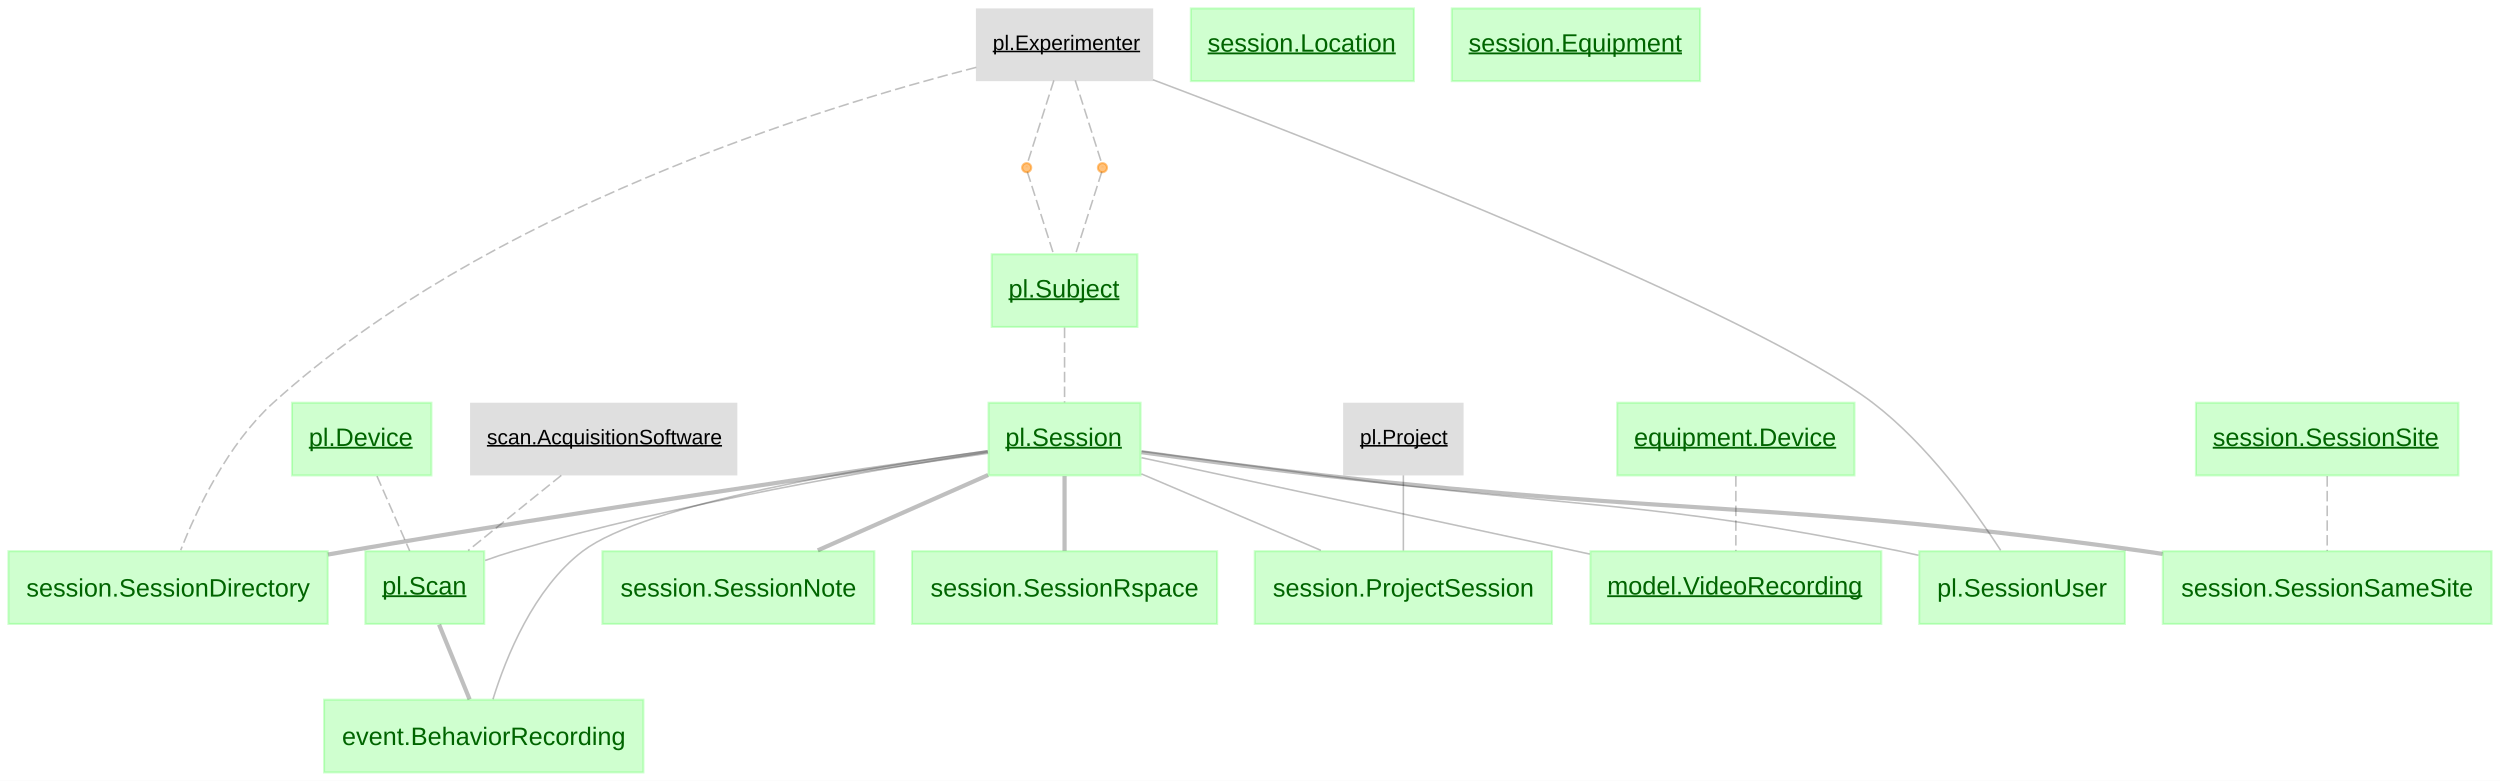
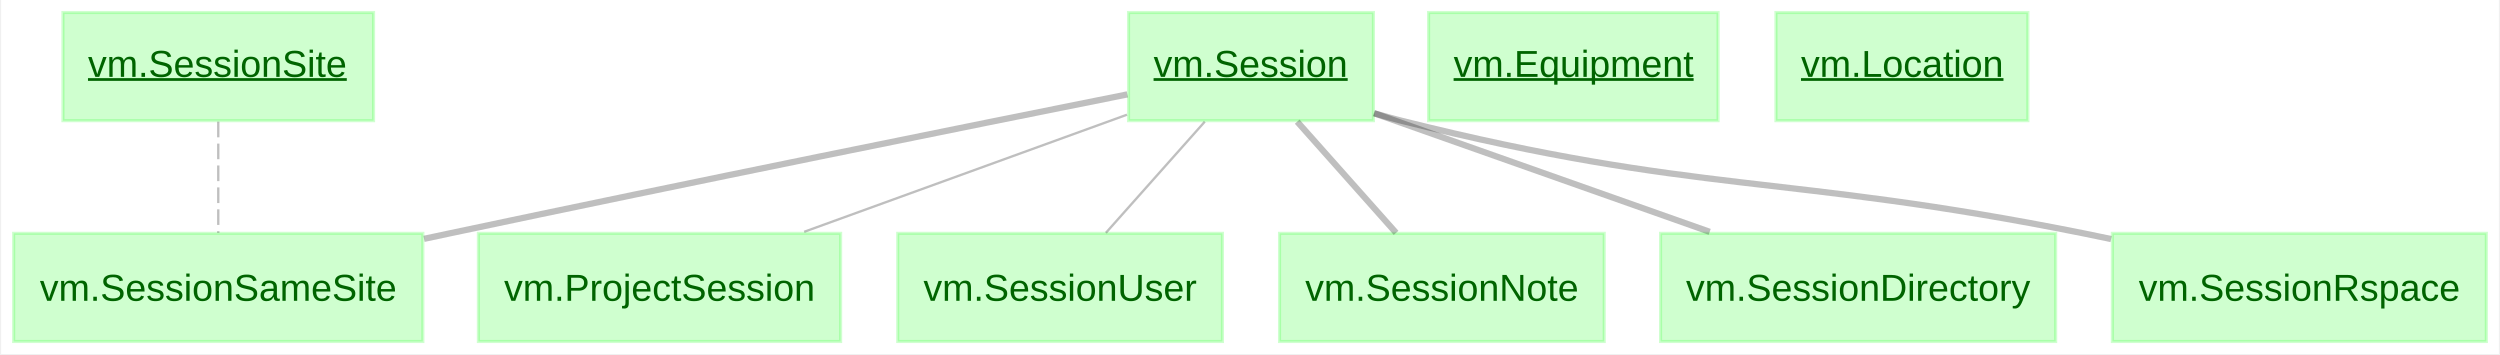
- <svg xmlns="http://www.w3.org/2000/svg" xmlns:xlink="http://www.w3.org/1999/xlink" width="1188pt" height="371pt" viewBox="0.00 0.00 1188.00 371.00">
-   <g id="graph0" class="graph" transform="scale(1 1) rotate(0) translate(4 367.05)">
-     <polygon fill="white" stroke="none" points="-4,4 -4,-367.05 1184,-367.05 1184,4 -4,4" />
+ <svg xmlns="http://www.w3.org/2000/svg" xmlns:xlink="http://www.w3.org/1999/xlink" width="798pt" height="113pt" viewBox="0.00 0.00 798.12 113.12">
+   <g id="graph0" class="graph" transform="scale(1 1) rotate(0) translate(4 109.12)">
+     <polygon fill="white" stroke="none" points="-4,4 -4,-109.12 794.12,-109.12 794.12,4 -4,4" />
    <g id="node1" class="node">
-       <ellipse fill="#ff8800" fill-opacity="0.502" stroke="#ff8800" stroke-opacity="0.502" cx="483.88" cy="-287.37" rx="2.16" ry="2.16" />
-       <text xml:space="preserve" text-anchor="middle" x="483.88" y="-287.54" font-family="arial" font-size="1.00" fill="#ff8800" fill-opacity="0.502">30</text>
+       <g id="a_node1">
+         <a xlink:title="session_id            ------------------------------ → `roselab_subject`.`subject` session_datetime      ">
+           <polygon fill="#00ff00" fill-opacity="0.188" stroke="#00ff00" stroke-opacity="0.188" points="434.5,-105.12 356.25,-105.12 356.25,-70.56 434.5,-70.56 434.5,-105.12" />
+           <text text-anchor="start" x="364.25" y="-84.56" font-family="arial" text-decoration="underline" font-size="12.00" fill="darkgreen">vm.Session</text>
+         </a>
+       </g>
    </g>
-     <g id="node13" class="node">
-       <g id="a_node13">
-         <a xlink:title="subject               ------------------------------ earmark               sex                   birth_date            death_date=null       generation=&quot;&quot;         parent_ids            → pl.Experimenter.proj(owner_id=&quot;user_id&quot;) → pl.Experimenter.proj(responsible_id=&quot;user_id&quot;) → subject.Line → subject.Protocol ">
-           <polygon fill="#00ff00" fill-opacity="0.188" stroke="#00ff00" stroke-opacity="0.188" points="536.5,-246.24 467.25,-246.24 467.25,-211.68 536.5,-211.68 536.5,-246.24" />
-           <text xml:space="preserve" text-anchor="start" x="475.25" y="-225.69" font-family="arial" text-decoration="underline" font-size="12.00" fill="darkgreen">pl.Subject</text>
+     <g id="node2" class="node">
+       <g id="a_node2">
+         <a xlink:title="→ vm.Session ------------------------------ → vm.SessionSite ">
+           <polygon fill="#00ff00" fill-opacity="0.188" stroke="#00ff00" stroke-opacity="0.188" points="130.75,-34.56 0,-34.56 0,0 130.75,0 130.75,-34.56" />
+           <text text-anchor="middle" x="65.38" y="-13.01" font-family="arial" font-size="12.00" fill="darkgreen">vm.SessionSameSite</text>
        </a>
      </g>
    </g>
    <g id="edge1" class="edge">
-       <path fill="none" stroke="#000000" stroke-width="0.75" stroke-dasharray="5,2" stroke-opacity="0.251" d="M484.19,-285.39C485.64,-280.82 491.89,-261.24 496.55,-246.64" />
-     </g>
-     <g id="node2" class="node">
-       <ellipse fill="#ff8800" fill-opacity="0.502" stroke="#ff8800" stroke-opacity="0.502" cx="519.88" cy="-287.37" rx="2.16" ry="2.16" />
-       <text xml:space="preserve" text-anchor="middle" x="519.88" y="-287.54" font-family="arial" font-size="1.00" fill="#ff8800" fill-opacity="0.502">31</text>
-     </g>
-     <g id="edge2" class="edge">
-       <path fill="none" stroke="#000000" stroke-width="0.75" stroke-dasharray="5,2" stroke-opacity="0.251" d="M519.56,-285.39C518.11,-280.82 511.86,-261.24 507.2,-246.64" />
+       <path fill="none" stroke="#000000" stroke-width="2" stroke-opacity="0.251" d="M355.87,-78.96C305.54,-68.89 215.92,-50.8 139.38,-34.56 136.67,-33.99 133.92,-33.4 131.13,-32.8" />
    </g>
    <g id="node3" class="node">
      <g id="a_node3">
-         <a xlink:title="camera                ------------------------------ camera_description=&quot;&quot;  ">
-           <polygon fill="#00ff00" fill-opacity="0.188" stroke="#00ff00" stroke-opacity="0.188" points="877.25,-175.68 764.5,-175.68 764.5,-141.12 877.25,-141.12 877.25,-175.68" />
-           <text xml:space="preserve" text-anchor="start" x="772.5" y="-155.12" font-family="arial" text-decoration="underline" font-size="12.00" fill="darkgreen">equipment.Device</text>
+         <a xlink:title="→ `roselab_subject`.`#project` → vm.Session ">
+           <polygon fill="#00ff00" fill-opacity="0.188" stroke="#00ff00" stroke-opacity="0.188" points="264.25,-34.56 148.5,-34.56 148.5,0 264.25,0 264.25,-34.56" />
+           <text text-anchor="middle" x="206.38" y="-13.01" font-family="arial" font-size="12.00" fill="darkgreen">vm.ProjectSession</text>
        </a>
      </g>
    </g>
-     <g id="node6" class="node">
-       <g id="a_node6">
-         <a xlink:title="→ pl.Session recording_id          ------------------------------ → equipment.Device ">
-           <polygon fill="#00ff00" fill-opacity="0.188" stroke="#00ff00" stroke-opacity="0.188" points="890,-105.12 751.75,-105.12 751.75,-70.56 890,-70.56 890,-105.12" />
-           <text xml:space="preserve" text-anchor="start" x="759.75" y="-84.56" font-family="arial" text-decoration="underline" font-size="12.00" fill="darkgreen">model.VideoRecording</text>
+     <g id="edge2" class="edge">
+       <path fill="none" stroke="#000000" stroke-width="0.75" stroke-opacity="0.251" d="M355.75,-72.47C325.66,-61.55 284.21,-46.51 252.6,-35.05" />
+     </g>
+     <g id="node4" class="node">
+       <g id="a_node4">
+         <a xlink:title="→ vm.Session → `roselab_subject`.`#user` ">
+           <polygon fill="#00ff00" fill-opacity="0.188" stroke="#00ff00" stroke-opacity="0.188" points="386.25,-34.56 282.5,-34.56 282.5,0 386.25,0 386.25,-34.56" />
+           <text text-anchor="middle" x="334.38" y="-13.01" font-family="arial" font-size="12.00" fill="darkgreen">vm.SessionUser</text>
        </a>
      </g>
    </g>
    <g id="edge3" class="edge">
-       <path fill="none" stroke="#000000" stroke-width="0.75" stroke-dasharray="5,2" stroke-opacity="0.251" d="M820.88,-140.8C820.88,-130.02 820.88,-116.03 820.88,-105.28" />
+       <path fill="none" stroke="#000000" stroke-width="0.75" stroke-opacity="0.251" d="M380.61,-70.24C371.02,-59.46 358.57,-45.47 349.01,-34.72" />
    </g>
-     <g id="node4" class="node">
-       <g id="a_node4">
-         <a xlink:title="→ pl.Session ------------------------------ session_dir           → pl.Experimenter ">
-           <polygon fill="#00ff00" fill-opacity="0.188" stroke="#00ff00" stroke-opacity="0.188" points="151.75,-105.12 0,-105.12 0,-70.56 151.75,-70.56 151.75,-105.12" />
-           <text xml:space="preserve" text-anchor="middle" x="75.88" y="-83.56" font-family="arial" font-size="12.00" fill="darkgreen">session.SessionDirectory</text>
+     <g id="node6" class="node">
+       <g id="a_node6">
+         <a xlink:title="→ vm.Session ------------------------------ session_note          ">
+           <polygon fill="#00ff00" fill-opacity="0.188" stroke="#00ff00" stroke-opacity="0.188" points="508.25,-34.56 404.5,-34.56 404.5,0 508.25,0 508.25,-34.56" />
+           <text text-anchor="middle" x="456.38" y="-13.01" font-family="arial" font-size="12.00" fill="darkgreen">vm.SessionNote</text>
        </a>
      </g>
    </g>
+     <g id="edge4" class="edge">
+       <path fill="none" stroke="#000000" stroke-width="2" stroke-opacity="0.251" d="M410.14,-70.24C419.73,-59.46 432.18,-45.47 441.74,-34.72" />
+     </g>
+     <g id="node8" class="node">
+       <g id="a_node8">
+         <a xlink:title="→ vm.Session ------------------------------ session_dir           → `roselab_subject`.`#user` ">
+           <polygon fill="#00ff00" fill-opacity="0.188" stroke="#00ff00" stroke-opacity="0.188" points="652.5,-34.56 526.25,-34.56 526.25,0 652.5,0 652.5,-34.56" />
+           <text text-anchor="middle" x="589.38" y="-13.01" font-family="arial" font-size="12.00" fill="darkgreen">vm.SessionDirectory</text>
+         </a>
+       </g>
+     </g>
+     <g id="edge5" class="edge">
+       <path fill="none" stroke="#000000" stroke-width="2" stroke-opacity="0.251" d="M434.63,-72.97C465.63,-62.01 509.01,-46.68 541.95,-35.04" />
+     </g>
+     <g id="node10" class="node">
+       <g id="a_node10">
+         <a xlink:title="→ vm.Session ------------------------------ rspace_id             ">
+           <polygon fill="#00ff00" fill-opacity="0.188" stroke="#00ff00" stroke-opacity="0.188" points="790.12,-34.56 670.62,-34.56 670.62,0 790.12,0 790.12,-34.56" />
+           <text text-anchor="middle" x="730.38" y="-13.01" font-family="arial" font-size="12.00" fill="darkgreen">vm.SessionRspace</text>
+         </a>
+       </g>
+     </g>
+     <g id="edge6" class="edge">
+       <path fill="none" stroke="#000000" stroke-width="2" stroke-opacity="0.251" d="M434.78,-72.91C437.67,-72.06 440.56,-71.27 443.38,-70.56 538.64,-46.71 565.09,-53.85 661.38,-34.56 664.27,-33.98 667.23,-33.37 670.22,-32.73" />
+     </g>
    <g id="node5" class="node">
      <g id="a_node5">
-         <a xlink:title="→ pl.Project → pl.Session ">
-           <polygon fill="#00ff00" fill-opacity="0.188" stroke="#00ff00" stroke-opacity="0.188" points="733.5,-105.12 592.25,-105.12 592.25,-70.56 733.5,-70.56 733.5,-105.12" />
-           <text xml:space="preserve" text-anchor="middle" x="662.88" y="-83.56" font-family="arial" font-size="12.00" fill="darkgreen">session.ProjectSession</text>
+         <a xlink:title="scanner               ">
+           <polygon fill="#00ff00" fill-opacity="0.188" stroke="#00ff00" stroke-opacity="0.188" points="544.62,-105.12 452.12,-105.12 452.12,-70.56 544.62,-70.56 544.62,-105.12" />
+           <text text-anchor="start" x="460.12" y="-84.56" font-family="arial" text-decoration="underline" font-size="12.00" fill="darkgreen">vm.Equipment</text>
        </a>
      </g>
    </g>
    <g id="node7" class="node">
      <g id="a_node7">
-         <a xlink:title="project               ------------------------------ project_description=&quot;&quot;  ">
-           <polygon fill="#000000" fill-opacity="0.125" stroke="none" points="691.5,-175.68 634.25,-175.68 634.25,-141.12 691.5,-141.12 691.5,-175.68" />
-           <text xml:space="preserve" text-anchor="start" x="642.25" y="-155.9" font-family="arial" text-decoration="underline" font-size="10.00">pl.Project</text>
+         <a xlink:title="location              ------------------------------ location_full=&quot;&quot;      ">
+           <polygon fill="#00ff00" fill-opacity="0.188" stroke="#00ff00" stroke-opacity="0.188" points="643.62,-105.12 563.12,-105.12 563.12,-70.56 643.62,-70.56 643.62,-105.12" />
+           <text text-anchor="start" x="571.12" y="-84.56" font-family="arial" text-decoration="underline" font-size="12.00" fill="darkgreen">vm.Location</text>
        </a>
      </g>
    </g>
-     <g id="edge4" class="edge">
-       <path fill="none" stroke="#000000" stroke-width="0.75" stroke-opacity="0.251" d="M662.88,-141.15C662.88,-130.38 662.88,-116.29 662.88,-105.45" />
-     </g>
-     <g id="node8" class="node">
-       <g id="a_node8">
-         <a xlink:title="acq_software          ">
-           <polygon fill="#000000" fill-opacity="0.125" stroke="none" points="346.38,-175.68 219.38,-175.68 219.38,-141.12 346.38,-141.12 346.38,-175.68" />
-           <text xml:space="preserve" text-anchor="start" x="227.38" y="-155.9" font-family="arial" text-decoration="underline" font-size="10.00">scan.AcquisitionSoftware</text>
-         </a>
-       </g>
-     </g>
-     <g id="node20" class="node">
-       <g id="a_node20">
-         <a xlink:title="→ pl.Session scan_id               ------------------------------ → [nullable] pl.Device → scan.AcquisitionSoftware scan_notes=&quot;&quot;         ">
-           <polygon fill="#00ff00" fill-opacity="0.188" stroke="#00ff00" stroke-opacity="0.188" points="226.12,-105.12 169.62,-105.12 169.62,-70.56 226.12,-70.56 226.12,-105.12" />
-           <text xml:space="preserve" text-anchor="start" x="177.62" y="-84.56" font-family="arial" text-decoration="underline" font-size="12.00" fill="darkgreen">pl.Scan</text>
-         </a>
-       </g>
-     </g>
-     <g id="edge5" class="edge">
-       <path fill="none" stroke="#000000" stroke-width="0.75" stroke-dasharray="5,2" stroke-opacity="0.251" d="M262.73,-141.15C249.38,-130.38 231.91,-116.29 218.46,-105.45" />
-     </g>
    <g id="node9" class="node">
      <g id="a_node9">
-         <a xlink:title="→ pl.Session → pl.Experimenter ">
-           <polygon fill="#00ff00" fill-opacity="0.188" stroke="#00ff00" stroke-opacity="0.188" points="1005.75,-105.12 908,-105.12 908,-70.56 1005.75,-70.56 1005.75,-105.12" />
-           <text xml:space="preserve" text-anchor="middle" x="956.88" y="-83.56" font-family="arial" font-size="12.00" fill="darkgreen">pl.SessionUser</text>
-         </a>
-       </g>
-     </g>
-     <g id="node10" class="node">
-       <g id="a_node10">
-         <a xlink:title="→ pl.Session ------------------------------ → session.SessionSite ">
-           <polygon fill="#00ff00" fill-opacity="0.188" stroke="#00ff00" stroke-opacity="0.188" points="1180,-105.12 1023.75,-105.12 1023.75,-70.56 1180,-70.56 1180,-105.12" />
-           <text xml:space="preserve" text-anchor="middle" x="1101.88" y="-83.56" font-family="arial" font-size="12.00" fill="darkgreen">session.SessionSameSite</text>
-         </a>
-       </g>
-     </g>
-     <g id="node11" class="node">
-       <g id="a_node11">
-         <a xlink:title="location              ------------------------------ location_full=&quot;&quot;      ">
-           <polygon fill="#00ff00" fill-opacity="0.188" stroke="#00ff00" stroke-opacity="0.188" points="667.88,-363.05 561.88,-363.05 561.88,-328.49 667.88,-328.49 667.88,-363.05" />
-           <text xml:space="preserve" text-anchor="start" x="569.88" y="-342.5" font-family="arial" text-decoration="underline" font-size="12.00" fill="darkgreen">session.Location</text>
-         </a>
-       </g>
-     </g>
-     <g id="node12" class="node">
-       <g id="a_node12">
-         <a xlink:title="→ pl.Session ------------------------------ session_note          ">
-           <polygon fill="#00ff00" fill-opacity="0.188" stroke="#00ff00" stroke-opacity="0.188" points="411.5,-105.12 282.25,-105.12 282.25,-70.56 411.5,-70.56 411.5,-105.12" />
-           <text xml:space="preserve" text-anchor="middle" x="346.88" y="-83.56" font-family="arial" font-size="12.00" fill="darkgreen">session.SessionNote</text>
-         </a>
-       </g>
-     </g>
-     <g id="node17" class="node">
-       <g id="a_node17">
-         <a xlink:title="session_id            ------------------------------ → pl.Subject session_datetime      ">
-           <polygon fill="#00ff00" fill-opacity="0.188" stroke="#00ff00" stroke-opacity="0.188" points="538,-175.68 465.75,-175.68 465.75,-141.12 538,-141.12 538,-175.68" />
-           <text xml:space="preserve" text-anchor="start" x="473.75" y="-155.12" font-family="arial" text-decoration="underline" font-size="12.00" fill="darkgreen">pl.Session</text>
-         </a>
-       </g>
-     </g>
-     <g id="edge6" class="edge">
-       <path fill="none" stroke="#000000" stroke-width="0.75" stroke-dasharray="5,2" stroke-opacity="0.251" d="M501.88,-211.36C501.88,-200.58 501.88,-186.59 501.88,-175.84" />
-     </g>
-     <g id="node14" class="node">
-       <g id="a_node14">
-         <a xlink:title="→ pl.Session → pl.Scan ------------------------------ recording_start_time=null  recording_duration=null  recording_notes=&quot;&quot;    ">
-           <polygon fill="#00ff00" fill-opacity="0.188" stroke="#00ff00" stroke-opacity="0.188" points="301.75,-34.56 150,-34.56 150,0 301.75,0 301.75,-34.56" />
-           <text xml:space="preserve" text-anchor="middle" x="225.88" y="-13.01" font-family="arial" font-size="12.00" fill="darkgreen">event.BehaviorRecording</text>
-         </a>
-       </g>
-     </g>
-     <g id="node15" class="node">
-       <g id="a_node15">
        <a xlink:title="same_site_id          ">
-           <polygon fill="#00ff00" fill-opacity="0.188" stroke="#00ff00" stroke-opacity="0.188" points="1164.25,-175.68 1039.5,-175.68 1039.5,-141.12 1164.25,-141.12 1164.25,-175.68" />
-           <text xml:space="preserve" text-anchor="start" x="1047.5" y="-155.12" font-family="arial" text-decoration="underline" font-size="12.00" fill="darkgreen">session.SessionSite</text>
+           <polygon fill="#00ff00" fill-opacity="0.188" stroke="#00ff00" stroke-opacity="0.188" points="115,-105.12 15.75,-105.12 15.75,-70.56 115,-70.56 115,-105.12" />
+           <text text-anchor="start" x="23.75" y="-84.56" font-family="arial" text-decoration="underline" font-size="12.00" fill="darkgreen">vm.SessionSite</text>
        </a>
      </g>
    </g>
    <g id="edge7" class="edge">
-       <path fill="none" stroke="#000000" stroke-width="0.75" stroke-dasharray="5,2" stroke-opacity="0.251" d="M1101.88,-140.8C1101.88,-130.02 1101.88,-116.03 1101.88,-105.28" />
-     </g>
-     <g id="node16" class="node">
-       <g id="a_node16">
-         <a xlink:title="user_id               ------------------------------ name                  shorthand=&quot;&quot;          initials=&quot;&quot;           email=&quot;&quot;              → [nullable] pl.Lab ">
-           <polygon fill="#000000" fill-opacity="0.125" stroke="none" points="544,-363.05 459.75,-363.05 459.75,-328.49 544,-328.49 544,-363.05" />
-           <text xml:space="preserve" text-anchor="start" x="467.75" y="-343.27" font-family="arial" text-decoration="underline" font-size="10.00">pl.Experimenter</text>
-         </a>
-       </g>
-     </g>
-     <g id="edge8" class="edge">
-       <path fill="none" stroke="#000000" stroke-width="0.75" stroke-dasharray="5,2" stroke-opacity="0.251" d="M496.77,-328.76C492.11,-314.17 485.73,-294.18 484.21,-289.42" />
-     </g>
-     <g id="edge9" class="edge">
-       <path fill="none" stroke="#000000" stroke-width="0.75" stroke-dasharray="5,2" stroke-opacity="0.251" d="M506.98,-328.76C511.64,-314.17 518.02,-294.18 519.54,-289.42" />
-     </g>
-     <g id="edge10" class="edge">
-       <path fill="none" stroke="#000000" stroke-width="0.75" stroke-dasharray="5,2" stroke-opacity="0.251" d="M459.89,-335.04C384.99,-315.87 226.71,-266.92 125.88,-175.68 104.2,-156.07 89.44,-124.8 81.86,-105.62" />
-     </g>
-     <g id="edge11" class="edge">
-       <path fill="none" stroke="#000000" stroke-width="0.75" stroke-opacity="0.251" d="M543.9,-329.14C631.15,-296.22 828.61,-219.22 885.88,-175.68 911.92,-155.88 934.36,-124.67 946.71,-105.55" />
-     </g>
-     <g id="edge12" class="edge">
-       <path fill="none" stroke="#000000" stroke-width="2" stroke-opacity="0.251" d="M465.47,-152.27C403.03,-143.37 271.54,-124.19 160.88,-105.12 157.91,-104.61 154.9,-104.08 151.85,-103.54" />
-     </g>
-     <g id="edge13" class="edge">
-       <path fill="none" stroke="#000000" stroke-width="0.75" stroke-opacity="0.251" d="M538.41,-141.84C563.83,-131.02 597.69,-116.6 623.67,-105.53" />
-     </g>
-     <g id="edge14" class="edge">
-       <path fill="none" stroke="#000000" stroke-width="0.75" stroke-opacity="0.251" d="M538.47,-149.54C590.26,-138.4 685.94,-117.84 751.45,-103.76" />
-     </g>
-     <g id="edge15" class="edge">
-       <path fill="none" stroke="#000000" stroke-width="0.75" stroke-opacity="0.251" d="M538.47,-152.55C562.93,-149.31 595.83,-144.95 624.88,-141.12 746.65,-125.06 778.55,-129.78 898.88,-105.12 901.74,-104.53 904.68,-103.88 907.63,-103.18" />
-     </g>
-     <g id="edge16" class="edge">
-       <path fill="none" stroke="#000000" stroke-width="2" stroke-opacity="0.251" d="M538.43,-152.18C562.87,-148.78 595.76,-144.39 624.88,-141.12 797.86,-121.7 842.47,-129.15 1014.88,-105.12 1017.77,-104.72 1020.71,-104.28 1023.68,-103.83" />
-     </g>
-     <g id="edge17" class="edge">
-       <path fill="none" stroke="#000000" stroke-width="2" stroke-opacity="0.251" d="M465.53,-141.33C441.2,-130.56 409.23,-116.42 384.61,-105.53" />
-     </g>
-     <g id="edge18" class="edge">
-       <path fill="none" stroke="#000000" stroke-width="0.75" stroke-opacity="0.251" d="M465.27,-152.77C408.55,-144.99 302.83,-127.87 272.88,-105.12 249.53,-87.39 236.4,-54.6 230.26,-34.78" />
-     </g>
-     <g id="node19" class="node">
-       <g id="a_node19">
-         <a xlink:title="→ pl.Session ------------------------------ rspace_id             ">
-           <polygon fill="#00ff00" fill-opacity="0.188" stroke="#00ff00" stroke-opacity="0.188" points="574.38,-105.12 429.38,-105.12 429.38,-70.56 574.38,-70.56 574.38,-105.12" />
-           <text xml:space="preserve" text-anchor="middle" x="501.88" y="-83.56" font-family="arial" font-size="12.00" fill="darkgreen">session.SessionRspace</text>
-         </a>
-       </g>
-     </g>
-     <g id="edge19" class="edge">
-       <path fill="none" stroke="#000000" stroke-width="2" stroke-opacity="0.251" d="M501.88,-140.8C501.88,-130.02 501.88,-116.03 501.88,-105.28" />
-     </g>
-     <g id="edge20" class="edge">
-       <path fill="none" stroke="#000000" stroke-width="0.75" stroke-opacity="0.251" d="M465.37,-152.16C414.31,-144.37 318.92,-128.14 239.88,-105.12 235.52,-103.85 230.98,-102.32 226.57,-100.72" />
-     </g>
-     <g id="node18" class="node">
-       <g id="a_node18">
-         <a xlink:title="scanner               ------------------------------ scanner_description=&quot;&quot;  ">
-           <polygon fill="#00ff00" fill-opacity="0.188" stroke="#00ff00" stroke-opacity="0.188" points="201,-175.68 134.75,-175.68 134.75,-141.12 201,-141.12 201,-175.68" />
-           <text xml:space="preserve" text-anchor="start" x="142.75" y="-155.12" font-family="arial" text-decoration="underline" font-size="12.00" fill="darkgreen">pl.Device</text>
-         </a>
-       </g>
-     </g>
-     <g id="edge21" class="edge">
-       <path fill="none" stroke="#000000" stroke-width="0.75" stroke-dasharray="5,2" stroke-opacity="0.251" d="M175.14,-140.8C179.85,-130.02 185.98,-116.03 190.68,-105.28" />
-     </g>
-     <g id="edge22" class="edge">
-       <path fill="none" stroke="#000000" stroke-width="2" stroke-opacity="0.251" d="M204.65,-70.24C209.06,-59.46 214.77,-45.47 219.16,-34.72" />
-     </g>
-     <g id="node21" class="node">
-       <g id="a_node21">
-         <a xlink:title="scanner               ">
-           <polygon fill="#00ff00" fill-opacity="0.188" stroke="#00ff00" stroke-opacity="0.188" points="803.88,-363.05 685.88,-363.05 685.88,-328.49 803.88,-328.49 803.88,-363.05" />
-           <text xml:space="preserve" text-anchor="start" x="693.88" y="-342.5" font-family="arial" text-decoration="underline" font-size="12.00" fill="darkgreen">session.Equipment</text>
-         </a>
-       </g>
+       <path fill="none" stroke="#000000" stroke-width="0.75" stroke-dasharray="5,2" stroke-opacity="0.251" d="M65.38,-70.24C65.38,-59.46 65.38,-45.47 65.38,-34.72" />
    </g>
  </g>
</svg>
